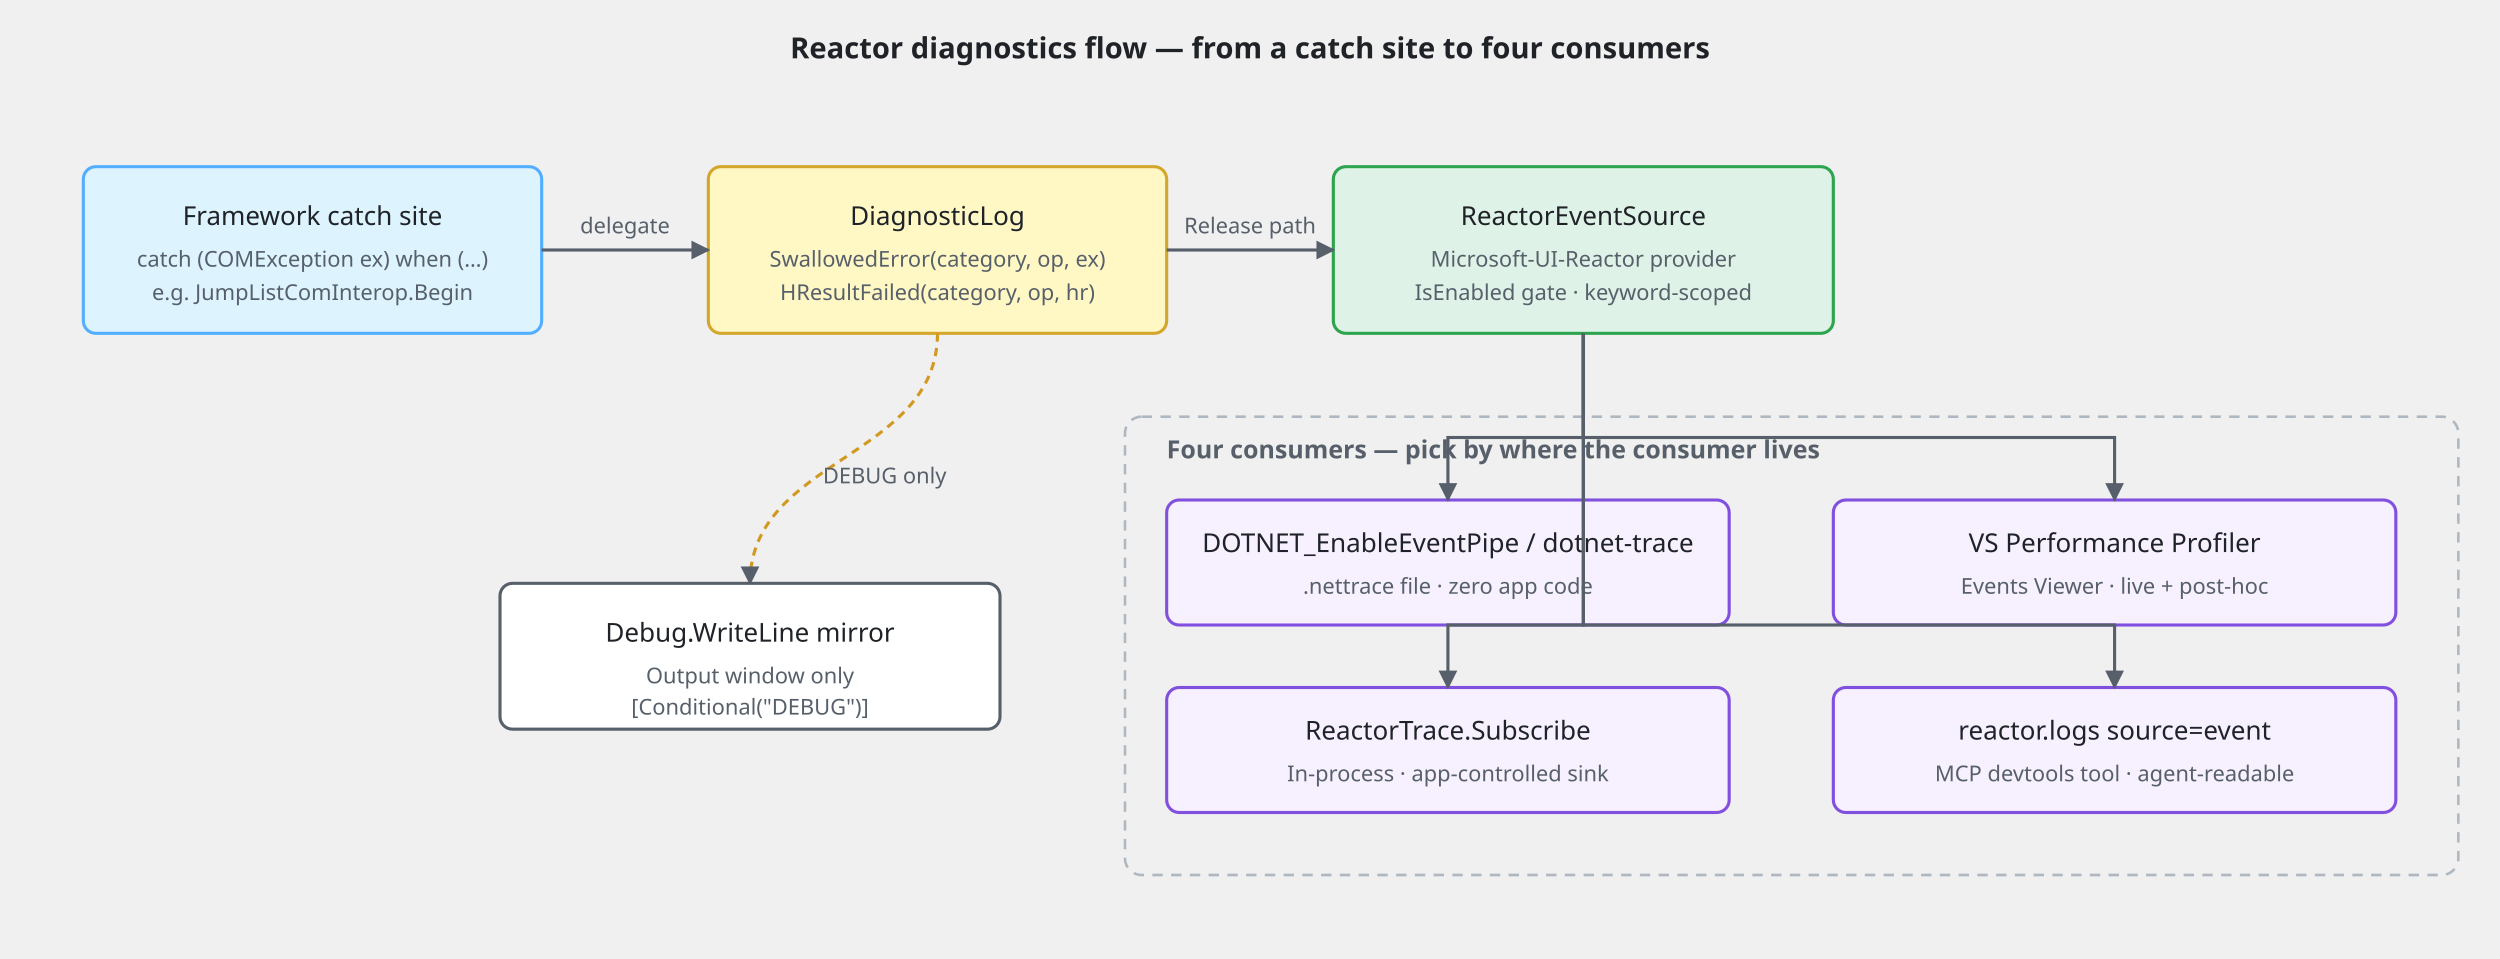
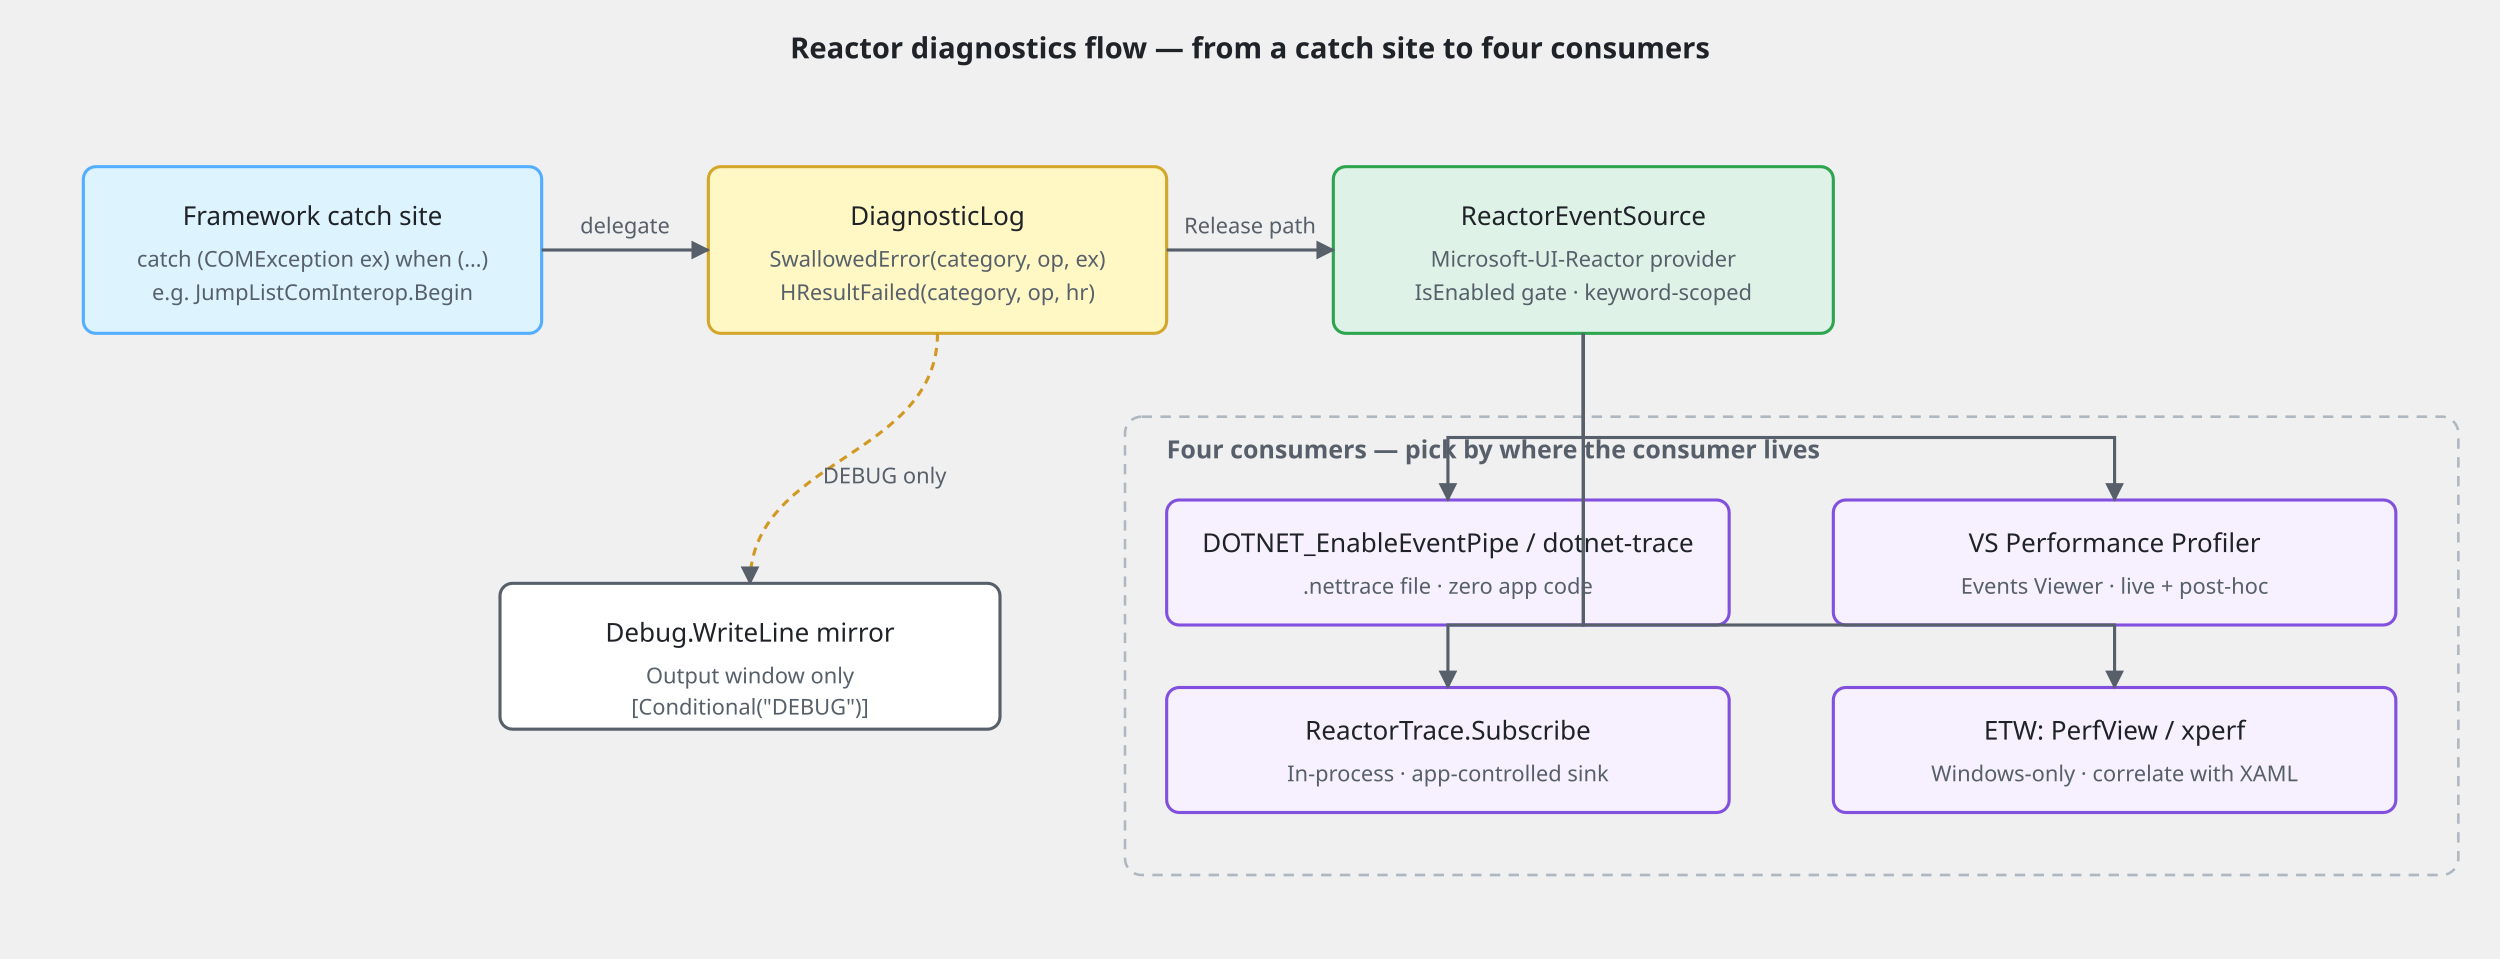
<svg xmlns="http://www.w3.org/2000/svg" viewBox="0 0 1200 460" font-family="Segoe UI, system-ui, -apple-system, sans-serif">
  <style>
    text { fill: #1f2328; }
    .label { font-size: 12.5px; font-weight: 500; }
    .sub { font-size: 10.5px; fill: #57606a; }
    .edge-label { font-size: 10.5px; fill: #57606a; }
    .group { fill: none; stroke: #afb8c1; stroke-width: 1.25; stroke-dasharray: 5 4; }
    .group-label { font-size: 12px; font-weight: 600; fill: #57606a; }
    .box { fill: #ffffff; stroke: #57606a; stroke-width: 1.5; }
    .box-source { fill: #ddf4ff; stroke: #54aeff; }
    .box-helper { fill: #fff8c5; stroke: #d4a72c; }
    .box-event { fill: #dff2e8; stroke: #2da44e; }
    .box-sink { fill: #f6f0ff; stroke: #8250df; }
    .arrow { fill: none; stroke: #57606a; stroke-width: 1.5; marker-end: url(#arrow); }
    .arrow-debug { stroke: #d29922; stroke-dasharray: 4 3; }
  </style>
  <defs>
    <marker id="arrow" viewBox="0 0 10 10" refX="9" refY="5" markerWidth="6" markerHeight="6" orient="auto">
      <path d="M0,0 L10,5 L0,10 z" fill="#57606a" />
    </marker>
  </defs>
  <text x="600" y="28" text-anchor="middle" font-size="14" font-weight="600" fill="#24292f">Reactor diagnostics flow — from a catch site to four consumers</text>
  <rect class="box box-source" x="40" y="80" width="220" height="80" rx="6" />
  <text class="label" x="150" y="108" text-anchor="middle">Framework catch site</text>
  <text class="sub" x="150" y="128" text-anchor="middle">catch (COMException ex) when (…)</text>
  <text class="sub" x="150" y="144" text-anchor="middle">e.g. JumpListComInterop.Begin</text>
  <rect class="box box-helper" x="340" y="80" width="220" height="80" rx="6" />
  <text class="label" x="450" y="108" text-anchor="middle">DiagnosticLog</text>
  <text class="sub" x="450" y="128" text-anchor="middle">SwallowedError(category, op, ex)</text>
  <text class="sub" x="450" y="144" text-anchor="middle">HResultFailed(category, op, hr)</text>
  <rect class="box box-event" x="640" y="80" width="240" height="80" rx="6" />
  <text class="label" x="760" y="108" text-anchor="middle">ReactorEventSource</text>
  <text class="sub" x="760" y="128" text-anchor="middle">Microsoft-UI-Reactor provider</text>
  <text class="sub" x="760" y="144" text-anchor="middle">IsEnabled gate · keyword-scoped</text>
  <path class="arrow" d="M260,120 L340,120" />
  <text class="edge-label" x="300" y="112" text-anchor="middle">delegate</text>
  <path class="arrow" d="M560,120 L640,120" />
  <text class="edge-label" x="600" y="112" text-anchor="middle">Release path</text>
  <path class="arrow arrow-debug" d="M450,160 C 450,220 360,220 360,280" />
  <text class="edge-label" x="395" y="232">DEBUG only</text>
  <rect class="box" x="240" y="280" width="240" height="70" rx="6" />
  <text class="label" x="360" y="308" text-anchor="middle">Debug.WriteLine mirror</text>
  <text class="sub" x="360" y="328" text-anchor="middle">Output window only</text>
  <text class="sub" x="360" y="343" text-anchor="middle">[Conditional("DEBUG")]</text>
  <rect class="group" x="540" y="200" width="640" height="220" rx="8" />
  <text class="group-label" x="560" y="220">Four consumers — pick by where the consumer lives</text>
  <rect class="box box-sink" x="560" y="240" width="270" height="60" rx="6" />
  <text class="label" x="695" y="265" text-anchor="middle">DOTNET_EnableEventPipe / dotnet-trace</text>
  <text class="sub" x="695" y="285" text-anchor="middle">.nettrace file · zero app code</text>
  <rect class="box box-sink" x="880" y="240" width="270" height="60" rx="6" />
  <text class="label" x="1015" y="265" text-anchor="middle">VS Performance Profiler</text>
  <text class="sub" x="1015" y="285" text-anchor="middle">Events Viewer · live + post-hoc</text>
  <rect class="box box-sink" x="560" y="330" width="270" height="60" rx="6" />
  <text class="label" x="695" y="355" text-anchor="middle">ReactorTrace.Subscribe</text>
  <text class="sub" x="695" y="375" text-anchor="middle">In-process · app-controlled sink</text>
  <rect class="box box-sink" x="880" y="330" width="270" height="60" rx="6" />
-   <text class="label" x="1015" y="355" text-anchor="middle">reactor.logs source=event</text>
-   <text class="sub" x="1015" y="375" text-anchor="middle">MCP devtools tool · agent-readable</text>
+   <text class="label" x="1015" y="355" text-anchor="middle">ETW: PerfView / xperf</text>
+   <text class="sub" x="1015" y="375" text-anchor="middle">Windows-only · correlate with XAML</text>
  <path class="arrow" d="M760,160 L760,210 L695,210 L695,240" />
  <path class="arrow" d="M760,160 L760,210 L1015,210 L1015,240" />
  <path class="arrow" d="M760,160 L760,300 L695,300 L695,330" />
  <path class="arrow" d="M760,160 L760,300 L1015,300 L1015,330" />
</svg>
